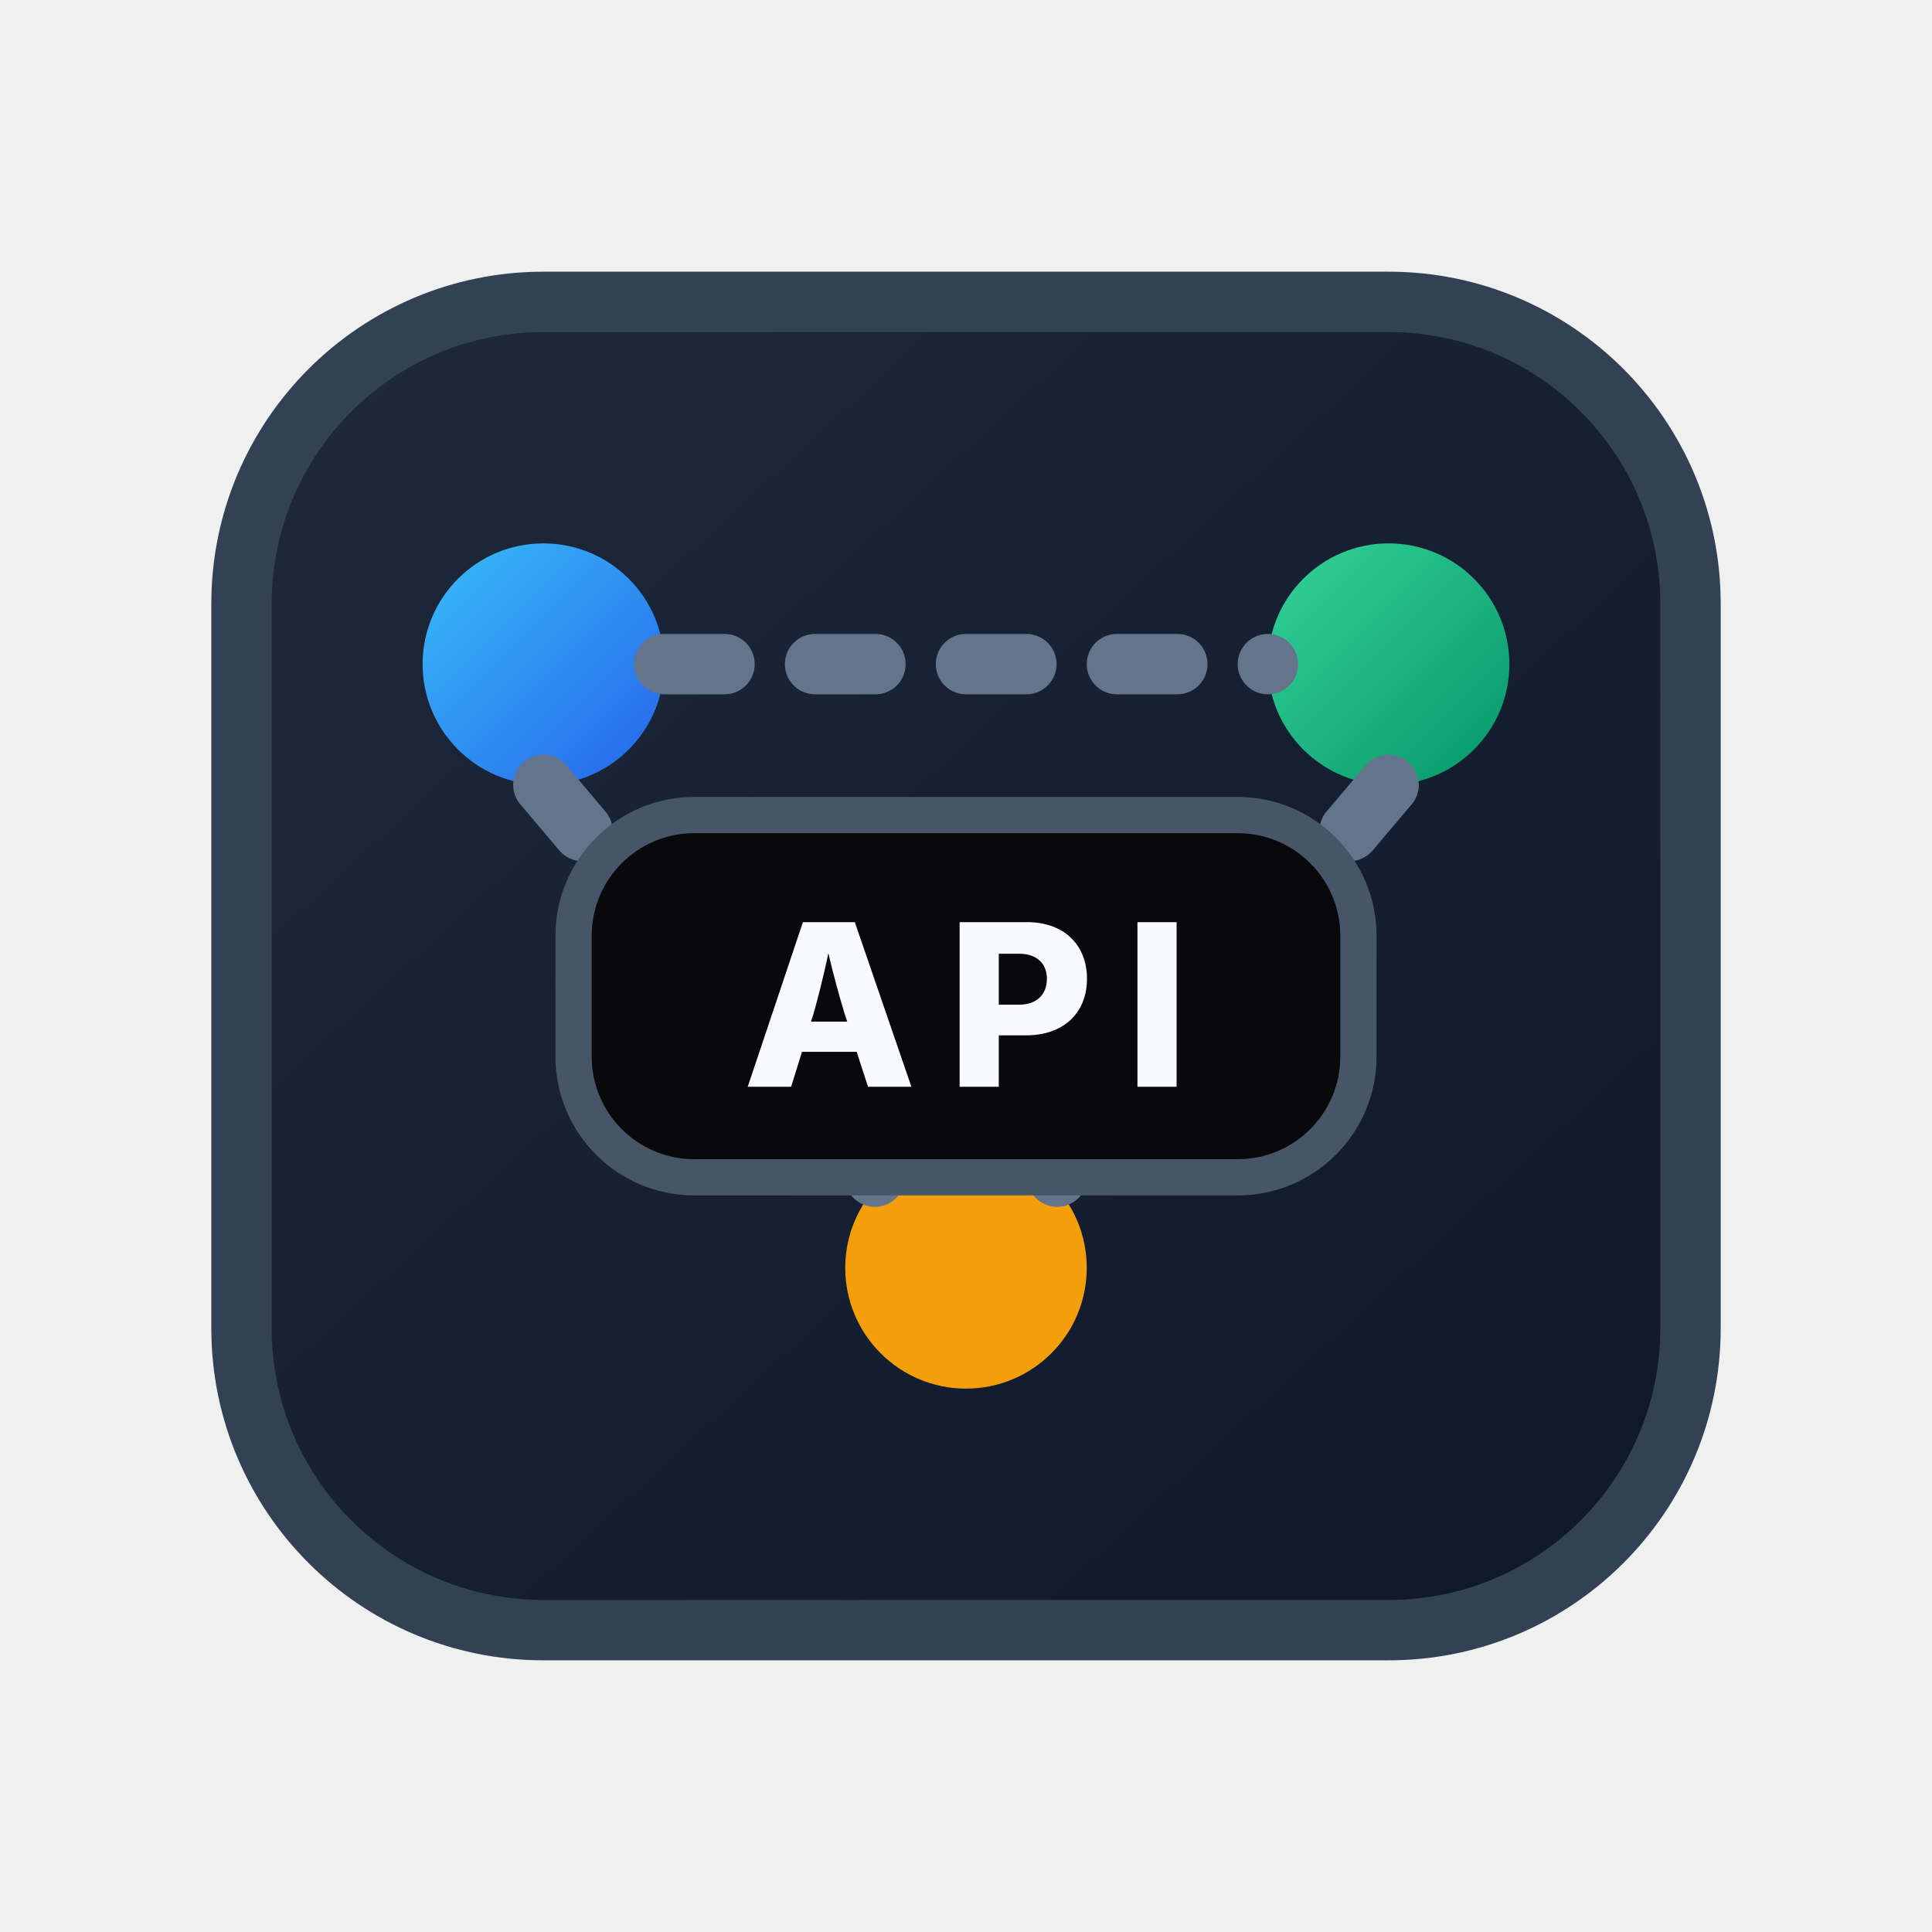
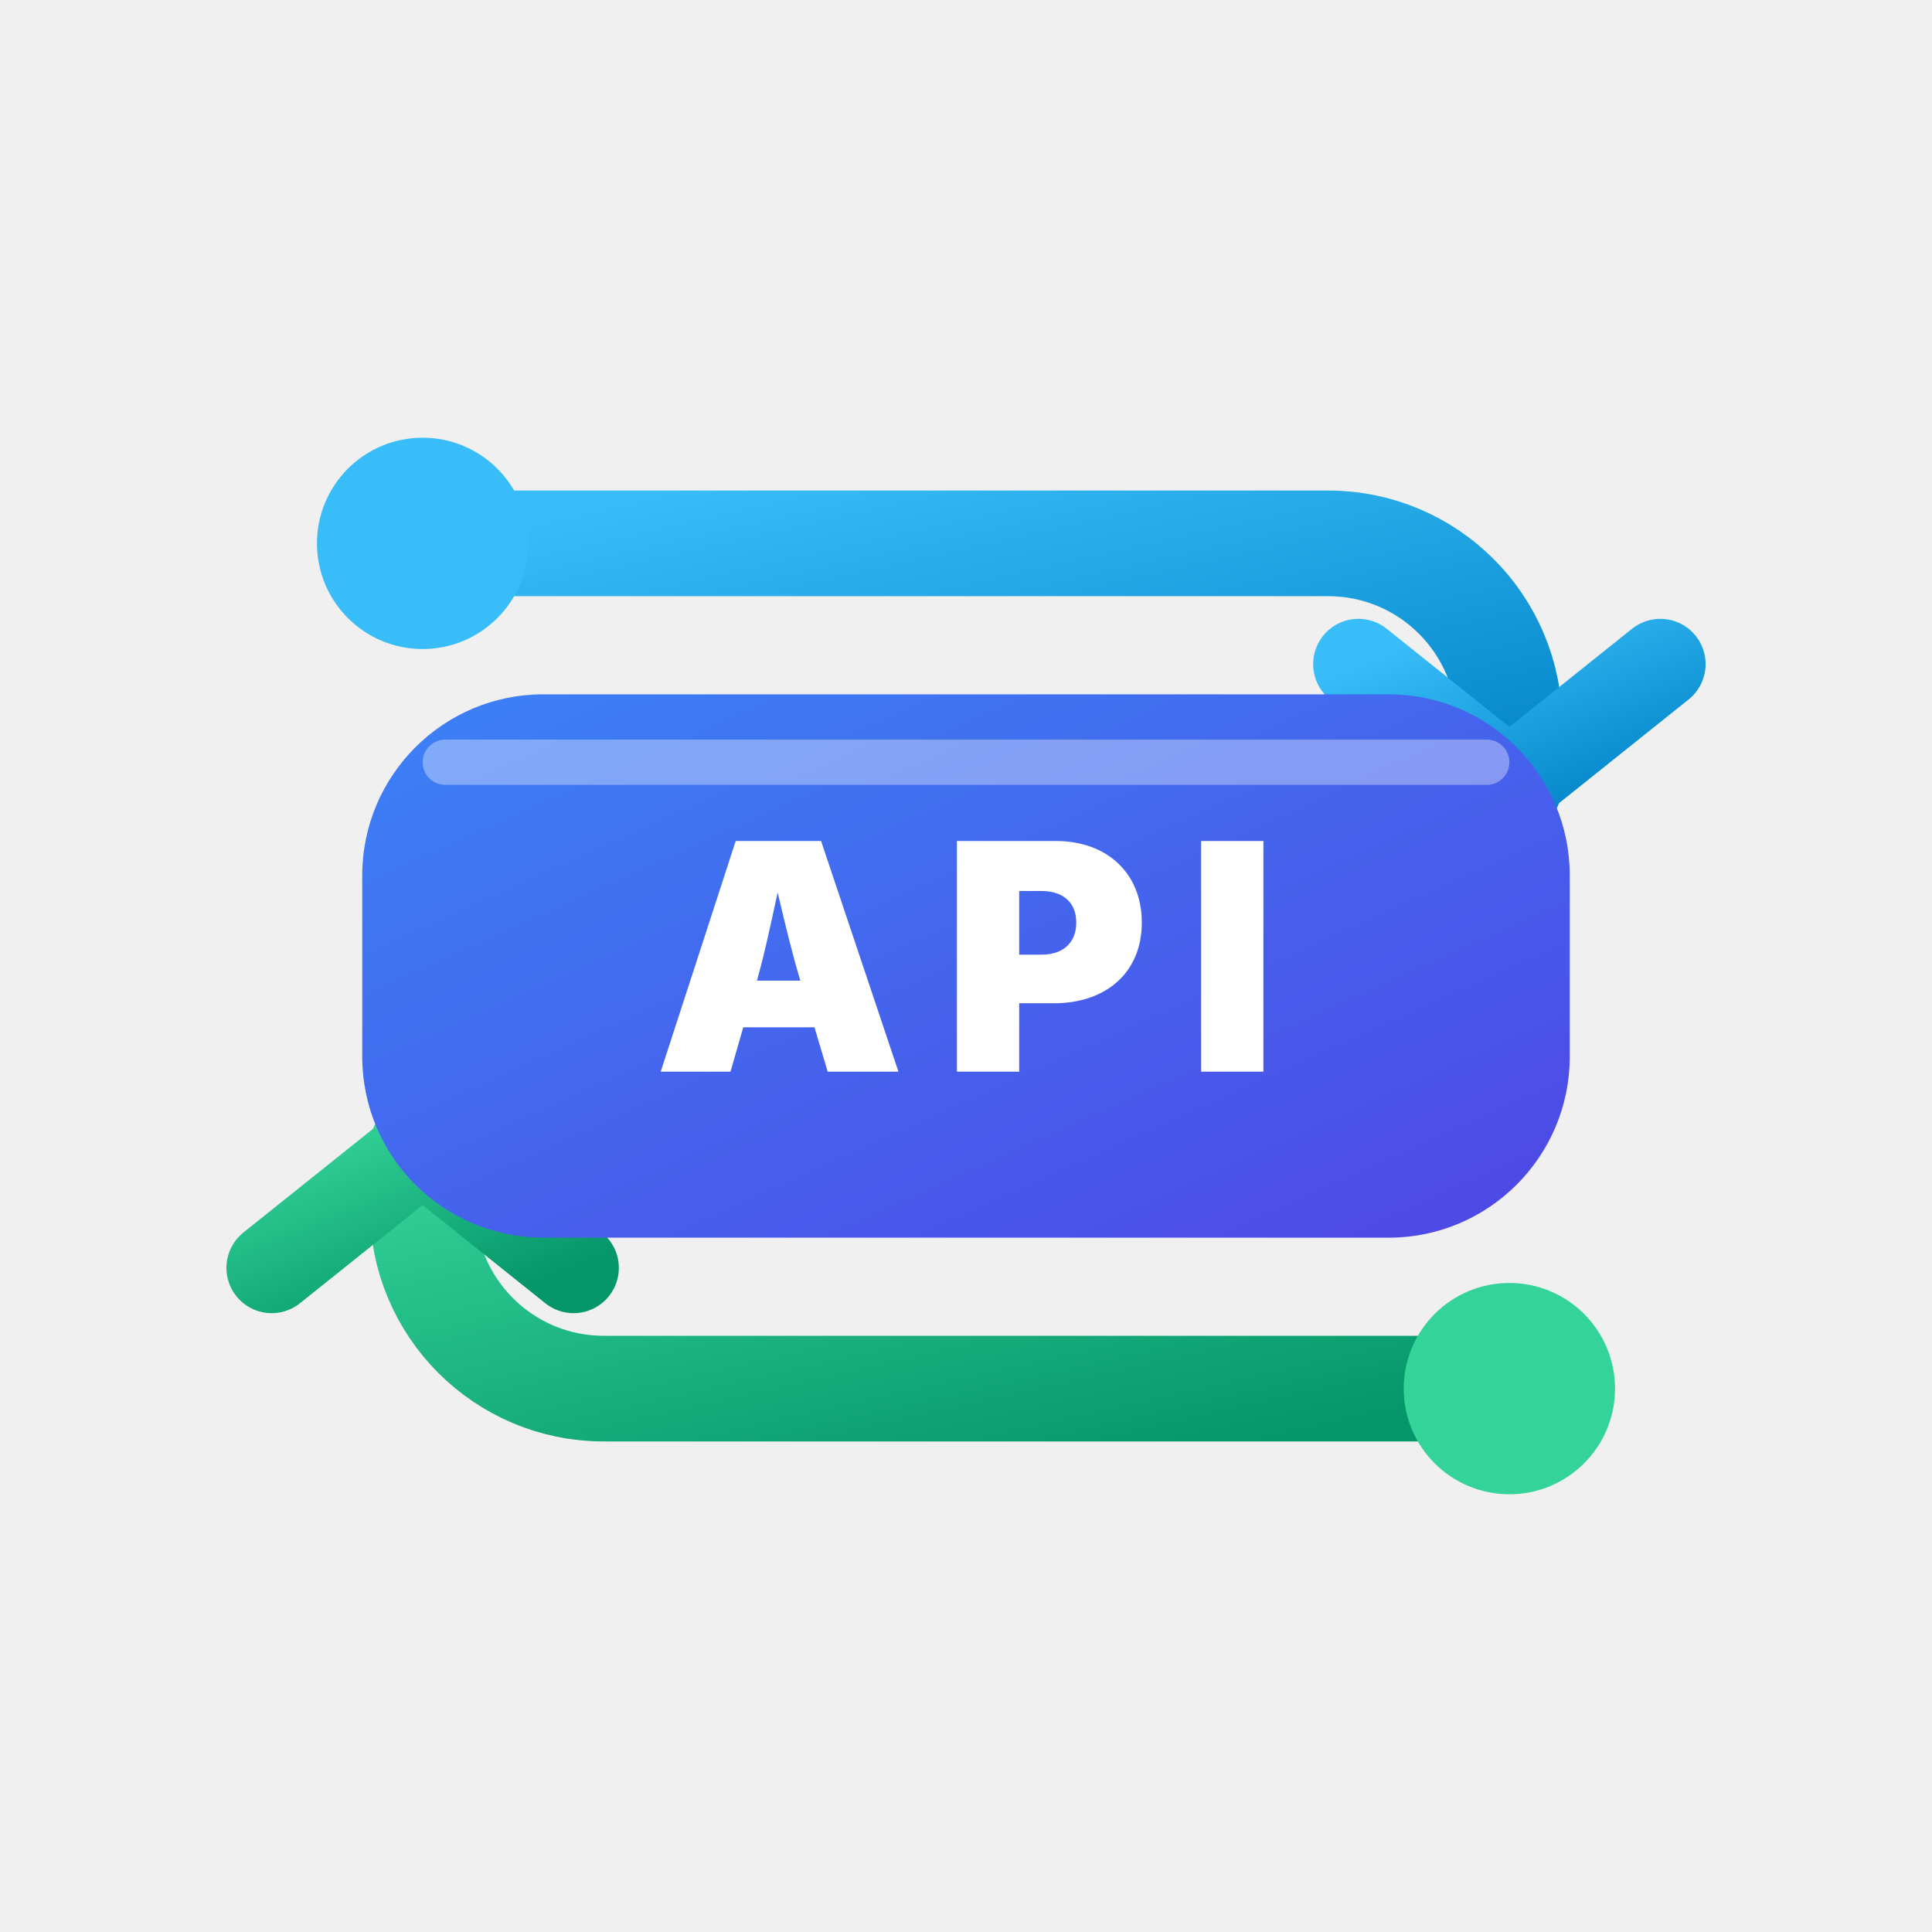
<svg xmlns="http://www.w3.org/2000/svg" viewBox="0 0 64 64" width="100%" height="100%" fill="none">
  <defs>
-     <linearGradient id="apiBg" x1="0%" y1="0%" x2="100%" y2="100%">
-       <stop offset="0%" stop-color="#1E293B" />
-       <stop offset="100%" stop-color="#0F172A" />
+     <linearGradient id="restMain" x1="0%" y1="0%" x2="100%" y2="100%">
+       <stop offset="0%" stop-color="#3B82F6" />
+       <stop offset="100%" stop-color="#4F46E5" />
    </linearGradient>
-     <linearGradient id="flowBlue" x1="0%" y1="0%" x2="100%" y2="100%">
+     <linearGradient id="flowCyan" x1="0%" y1="0%" x2="100%" y2="100%">
      <stop offset="0%" stop-color="#38BDF8" />
-       <stop offset="100%" stop-color="#2563EB" />
+       <stop offset="100%" stop-color="#0284C7" />
    </linearGradient>
    <linearGradient id="flowEmerald" x1="0%" y1="0%" x2="100%" y2="100%">
      <stop offset="0%" stop-color="#34D399" />
      <stop offset="100%" stop-color="#059669" />
    </linearGradient>
  </defs>
-   <rect x="8" y="10" width="48" height="44" rx="10" fill="url(#apiBg)" stroke="#334155" stroke-width="2" />
-   <circle cx="18" cy="22" r="4" fill="url(#flowBlue)" />
-   <circle cx="46" cy="22" r="4" fill="url(#flowEmerald)" />
-   <circle cx="32" cy="42" r="4" fill="#F59E0B" />
-   <path d="M22 22h20M18 26l11 13M46 26L35 39" stroke="#64748B" stroke-width="2" stroke-linecap="round" stroke-dasharray="2 3" />
-   <rect x="19" y="27" width="26" height="12" rx="4" fill="#09090B" stroke="#475569" stroke-width="1.2" />
-   <text x="32" y="36" font-family="system-ui, -apple-system, sans-serif" font-size="7.5" font-weight="800" fill="#F8FAFC" text-anchor="middle" letter-spacing="1">API</text>
+   <path d="M14 18h30a6 6 0 0 1 6 6v2" stroke="url(#flowCyan)" stroke-width="3.5" stroke-linecap="round" />
+   <path d="M45 22l5 4 5-4" stroke="url(#flowCyan)" stroke-width="3" stroke-linecap="round" stroke-linejoin="round" />
+   <path d="M50 46H20a6 6 0 0 1-6-6v-2" stroke="url(#flowEmerald)" stroke-width="3.5" stroke-linecap="round" />
+   <path d="M19 42l-5-4-5 4" stroke="url(#flowEmerald)" stroke-width="3" stroke-linecap="round" stroke-linejoin="round" />
+   <rect x="12" y="23" width="40" height="18" rx="6" fill="url(#restMain)" />
+   <rect x="14" y="24.5" width="36" height="1.5" rx="0.75" fill="#FFFFFF" fill-opacity="0.35" />
+   <circle cx="14" cy="18" r="3.5" fill="#38BDF8" />
+   <circle cx="50" cy="46" r="3.5" fill="#34D399" />
+   <text x="32" y="35.5" font-family="system-ui, -apple-system, sans-serif" font-size="10.5" font-weight="900" fill="#FFFFFF" text-anchor="middle" letter-spacing="1.2">API</text>
</svg>
